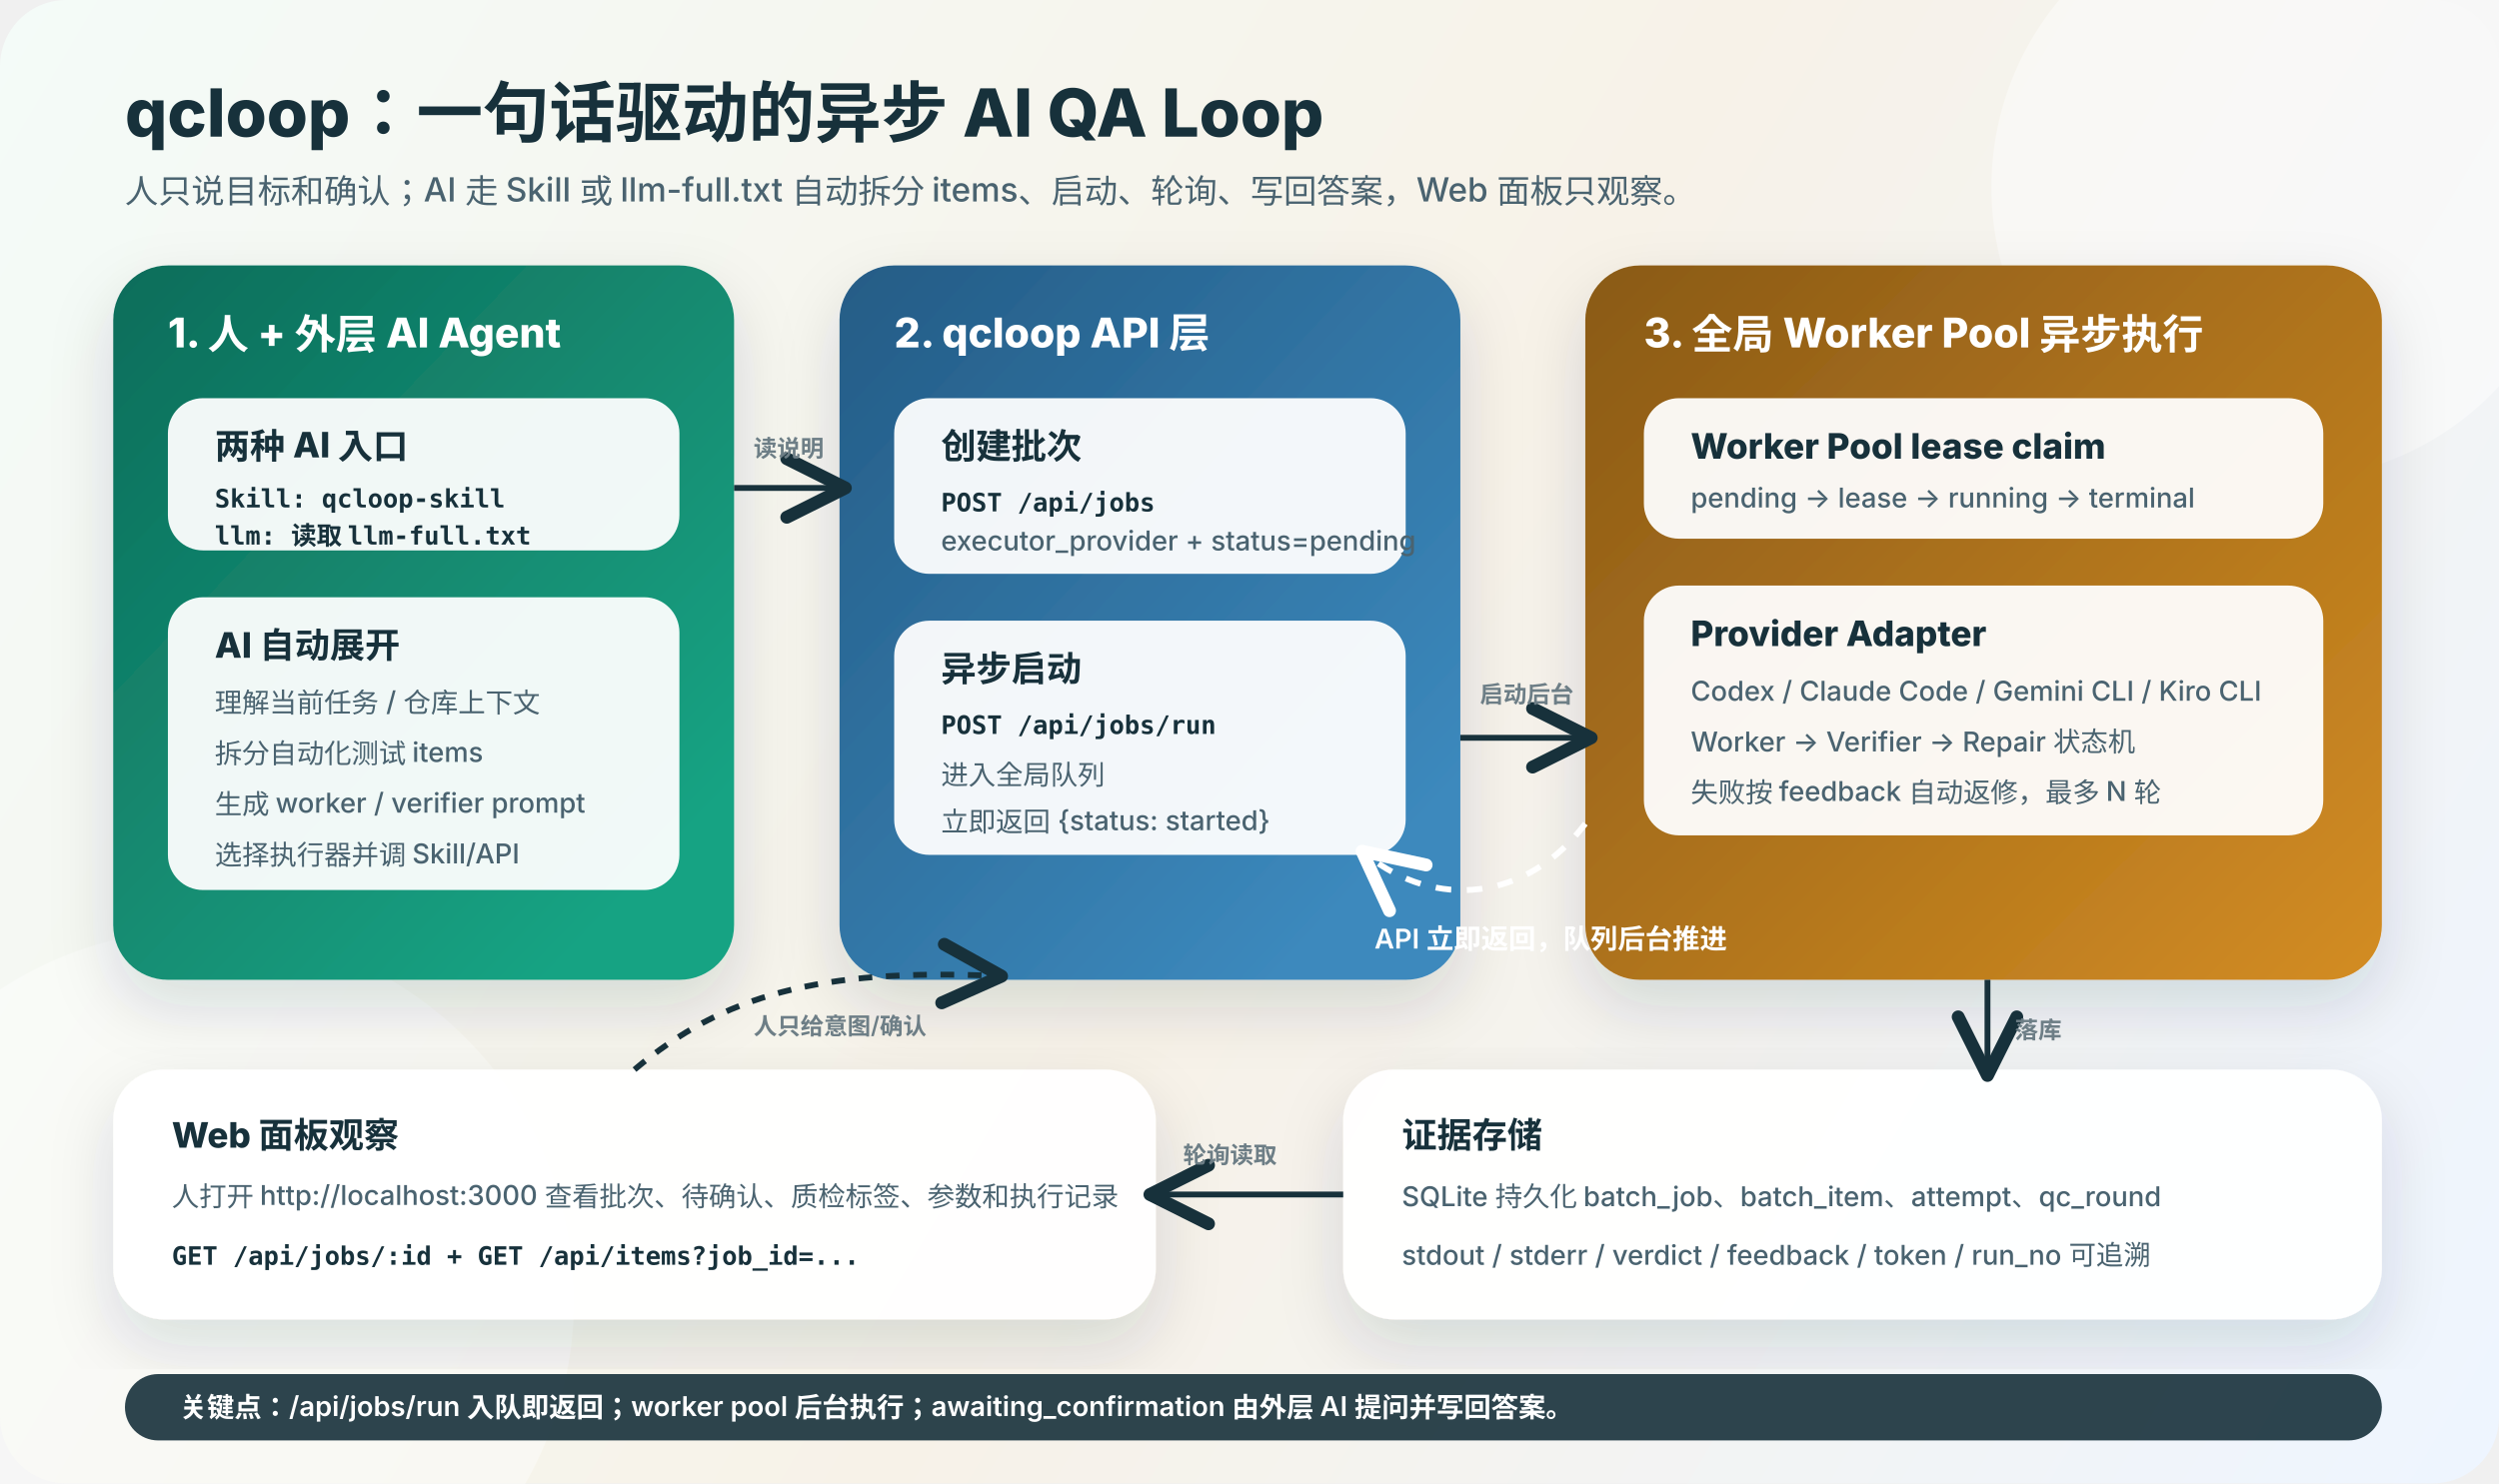
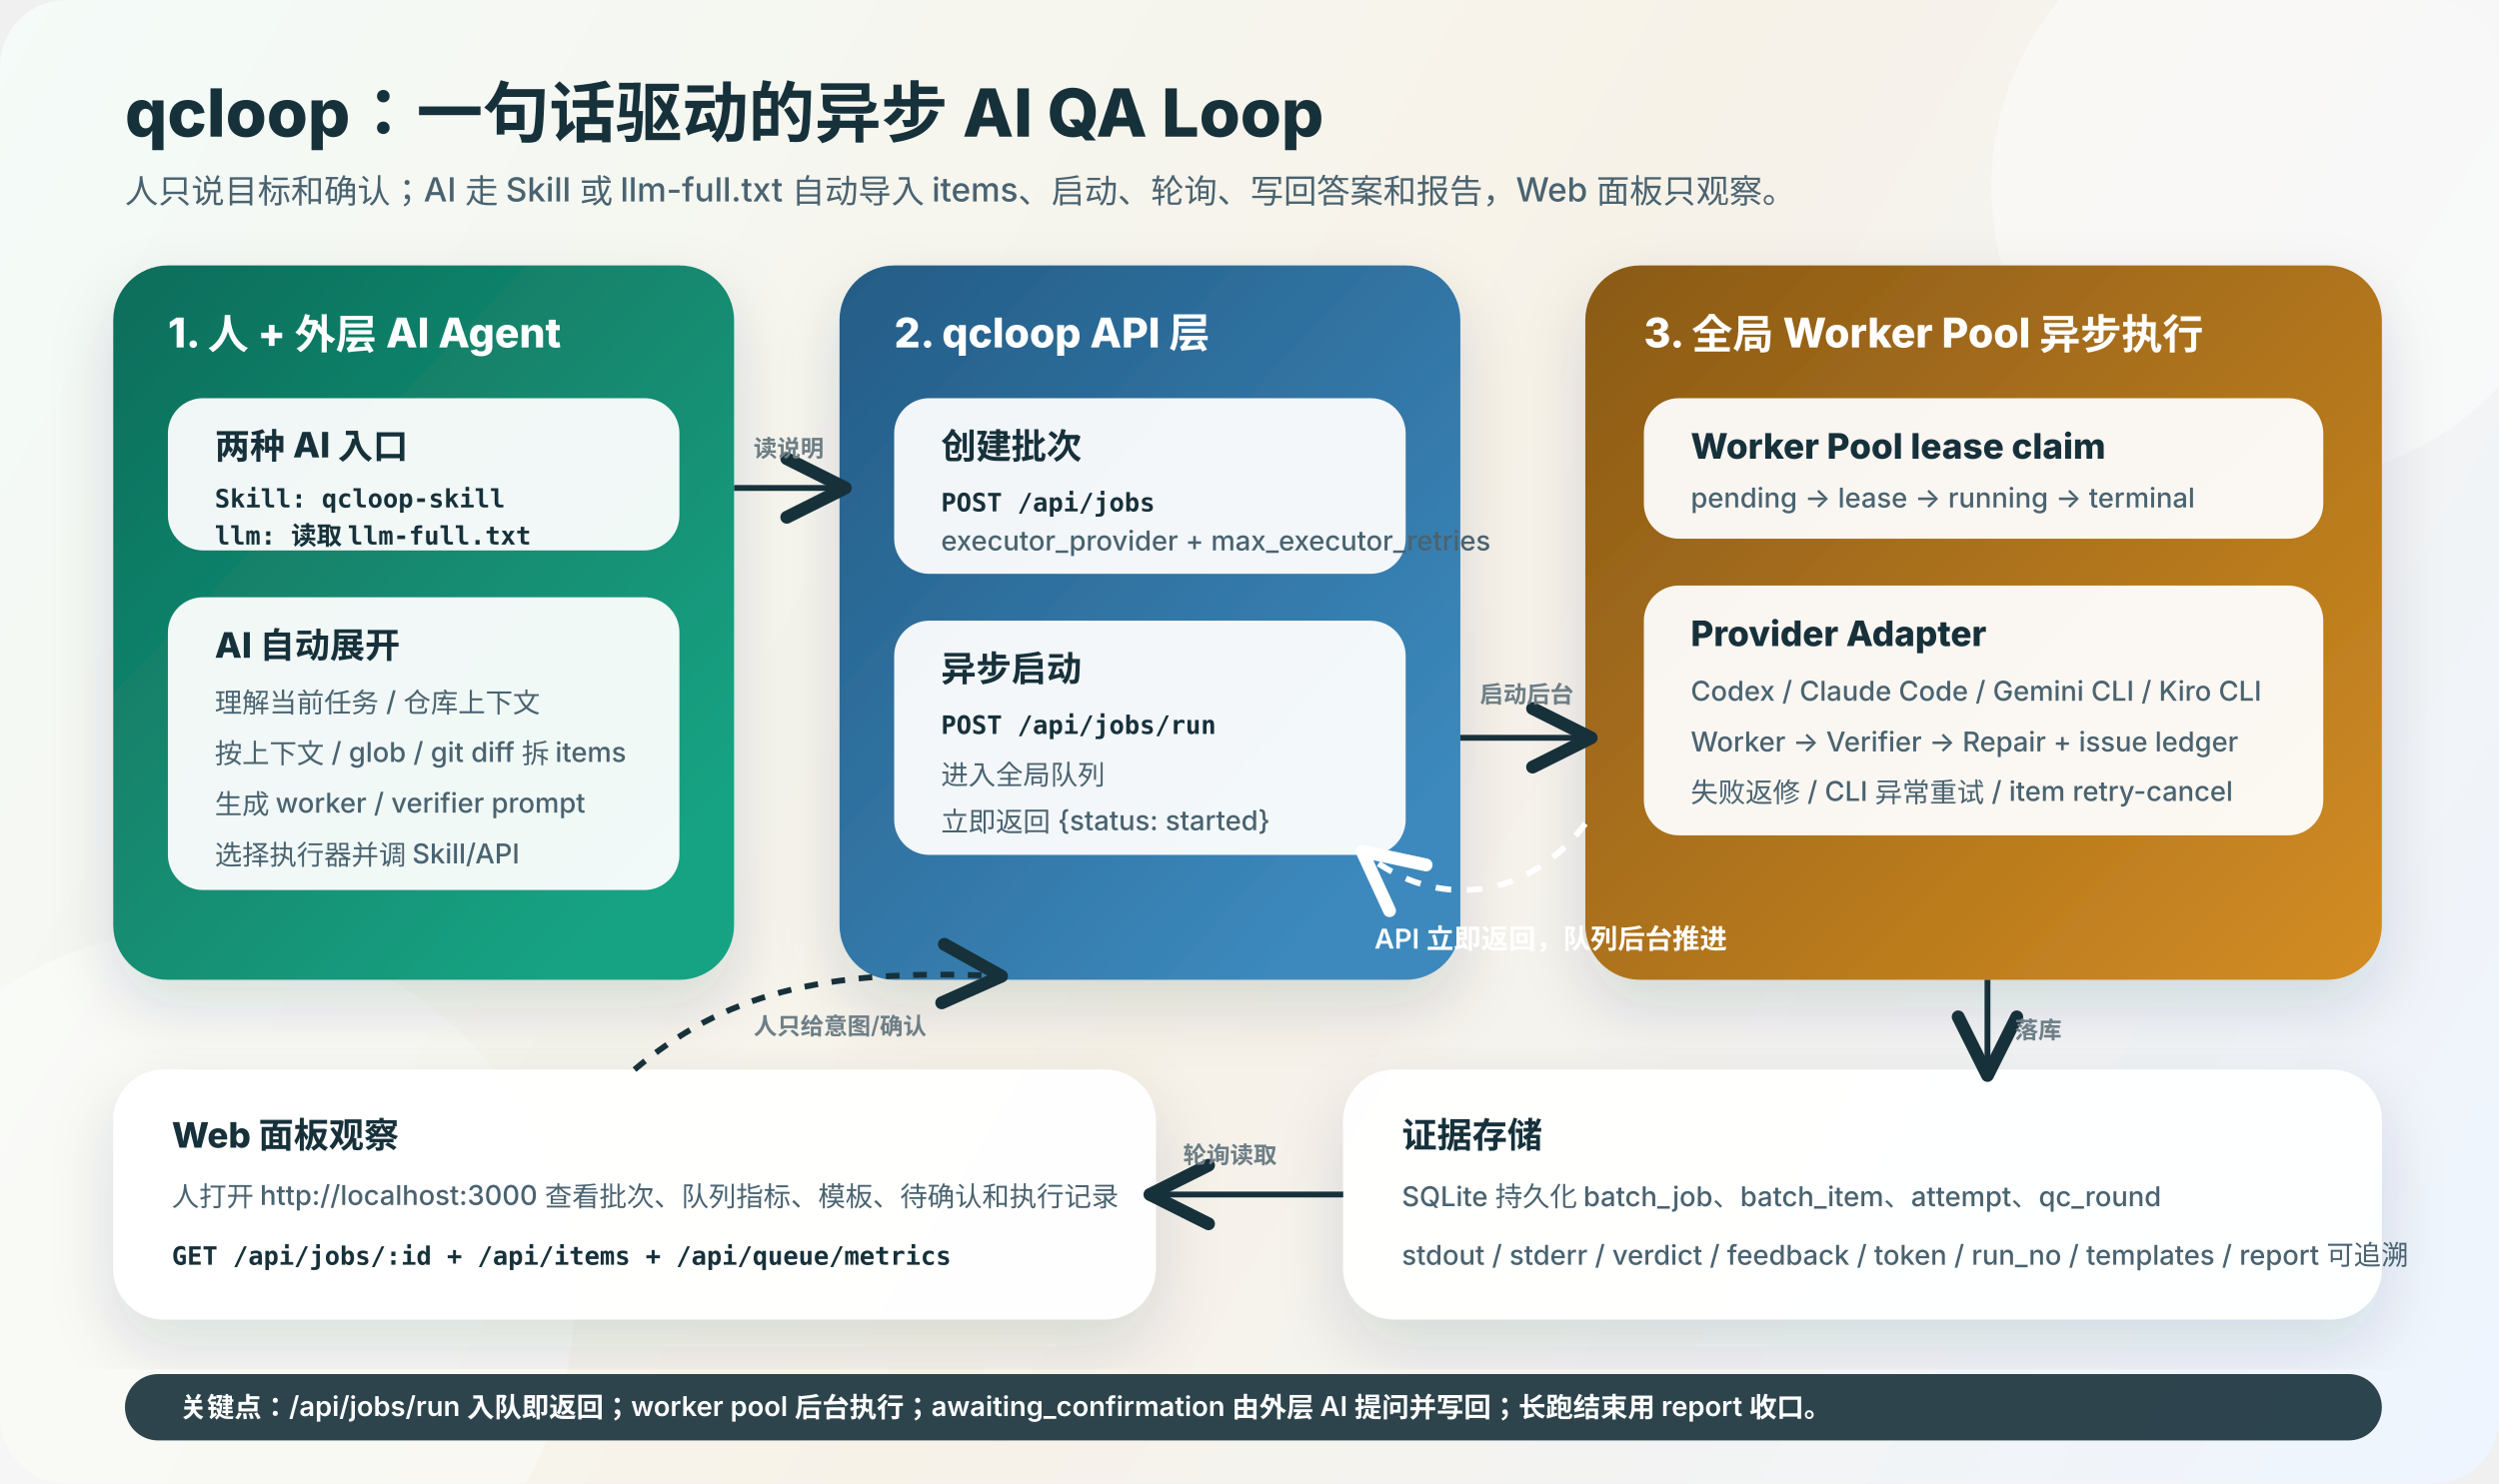
<svg xmlns="http://www.w3.org/2000/svg" width="1280" height="760" viewBox="0 0 1280 760" fill="none" role="img" aria-labelledby="title desc">
  <defs>
    <linearGradient id="bg" x1="0" y1="0" x2="1280" y2="760" gradientUnits="userSpaceOnUse">
      <stop stop-color="#F4FBF8" />
      <stop offset="0.52" stop-color="#F7F2E8" />
      <stop offset="1" stop-color="#EEF5FF" />
    </linearGradient>
    <linearGradient id="agent" x1="70" y1="140" x2="360" y2="420" gradientUnits="userSpaceOnUse">
      <stop stop-color="#0E6E5B" />
      <stop offset="1" stop-color="#18A383" />
    </linearGradient>
    <linearGradient id="api" x1="430" y1="140" x2="730" y2="420" gradientUnits="userSpaceOnUse">
      <stop stop-color="#245C86" />
      <stop offset="1" stop-color="#3C89BD" />
    </linearGradient>
    <linearGradient id="runner" x1="810" y1="140" x2="1180" y2="520" gradientUnits="userSpaceOnUse">
      <stop stop-color="#8A5A17" />
      <stop offset="1" stop-color="#D18B22" />
    </linearGradient>
    <filter id="shadow" x="-20%" y="-20%" width="140%" height="140%">
      <feDropShadow dx="0" dy="14" stdDeviation="16" flood-color="#15313B" flood-opacity="0.14" />
    </filter>
    <marker id="arrow" markerWidth="14" markerHeight="14" refX="11" refY="7" orient="auto" markerUnits="strokeWidth">
      <path d="M2 2L12 7L2 12" stroke="#17313B" stroke-width="2.2" stroke-linecap="round" stroke-linejoin="round" />
    </marker>
    <marker id="arrowLight" markerWidth="14" markerHeight="14" refX="11" refY="7" orient="auto" markerUnits="strokeWidth">
      <path d="M2 2L12 7L2 12" stroke="#FFFFFF" stroke-width="2.2" stroke-linecap="round" stroke-linejoin="round" />
    </marker>
    <style>
      .title { font: 800 34px ui-sans-serif, -apple-system, BlinkMacSystemFont, "Segoe UI", sans-serif; fill: #17313B; }
      .subtitle { font: 500 17px ui-sans-serif, -apple-system, BlinkMacSystemFont, "Segoe UI", sans-serif; fill: #4A6370; }
      .section { font: 800 21px ui-sans-serif, -apple-system, BlinkMacSystemFont, "Segoe UI", sans-serif; fill: #FFFFFF; }
      .box-title { font: 800 18px ui-sans-serif, -apple-system, BlinkMacSystemFont, "Segoe UI", sans-serif; fill: #17313B; }
      .box-text { font: 500 14px ui-sans-serif, -apple-system, BlinkMacSystemFont, "Segoe UI", sans-serif; fill: #4A6370; }
      .light-text { font: 600 14px ui-sans-serif, -apple-system, BlinkMacSystemFont, "Segoe UI", sans-serif; fill: #FFFFFF; }
      .tiny { font: 600 12px ui-sans-serif, -apple-system, BlinkMacSystemFont, "Segoe UI", sans-serif; fill: #6D7E86; }
      .pill { font: 800 13px ui-sans-serif, -apple-system, BlinkMacSystemFont, "Segoe UI", sans-serif; fill: #17313B; }
      .code { font: 700 13px ui-monospace, SFMono-Regular, Menlo, Consolas, monospace; fill: #17313B; }
      .note { font: 700 15px ui-sans-serif, -apple-system, BlinkMacSystemFont, "Segoe UI", sans-serif; fill: #17313B; }
    </style>
  </defs>
  <rect width="1280" height="760" rx="34" fill="url(#bg)" />
  <circle cx="1170" cy="96" r="150" fill="#FFFFFF" opacity="0.44" />
  <circle cx="104" cy="666" r="190" fill="#FFFFFF" opacity="0.38" />
  <text class="title" x="64" y="70">qcloop：一句话驱动的异步 AI QA Loop</text>
-   <text class="subtitle" x="64" y="104">人只说目标和确认；AI 走 Skill 或 llm-full.txt 自动拆分 items、启动、轮询、写回答案，Web 面板只观察。</text>
+   <text class="subtitle" x="64" y="104">人只说目标和确认；AI 走 Skill 或 llm-full.txt 自动导入 items、启动、轮询、写回答案和报告，Web 面板只观察。</text>
  <rect x="58" y="136" width="318" height="366" rx="28" fill="url(#agent)" filter="url(#shadow)" />
  <text class="section" x="86" y="178">1. 人 + 外层 AI Agent</text>
  <rect x="86" y="204" width="262" height="78" rx="18" fill="#FFFFFF" opacity="0.94" />
  <text class="box-title" x="110" y="235">两种 AI 入口</text>
  <text class="code" x="110" y="260">Skill: qcloop-skill</text>
  <text class="code" x="110" y="279">llm: 读取 llm-full.txt</text>
  <rect x="86" y="306" width="262" height="150" rx="18" fill="#FFFFFF" opacity="0.94" />
  <text class="box-title" x="110" y="337">AI 自动展开</text>
  <text class="box-text" x="110" y="365">理解当前任务 / 仓库上下文</text>
-   <text class="box-text" x="110" y="391">拆分自动化测试 items</text>
+   <text class="box-text" x="110" y="391">按上下文 / glob / git diff 拆 items</text>
  <text class="box-text" x="110" y="417">生成 worker / verifier prompt</text>
  <text class="box-text" x="110" y="443">选择执行器并调 Skill/API</text>
  <rect x="430" y="136" width="318" height="366" rx="28" fill="url(#api)" filter="url(#shadow)" />
  <text class="section" x="458" y="178">2. qcloop API 层</text>
  <rect x="458" y="204" width="262" height="90" rx="18" fill="#FFFFFF" opacity="0.94" />
  <text class="box-title" x="482" y="235">创建批次</text>
  <text class="code" x="482" y="262">POST /api/jobs</text>
-   <text class="box-text" x="482" y="282">executor_provider + status=pending</text>
+   <text class="box-text" x="482" y="282">executor_provider + max_executor_retries</text>
  <rect x="458" y="318" width="262" height="120" rx="18" fill="#FFFFFF" opacity="0.94" />
  <text class="box-title" x="482" y="349">异步启动</text>
  <text class="code" x="482" y="376">POST /api/jobs/run</text>
  <text class="box-text" x="482" y="402">进入全局队列</text>
  <text class="box-text" x="482" y="426">立即返回 {status: started}</text>
  <rect x="812" y="136" width="408" height="366" rx="28" fill="url(#runner)" filter="url(#shadow)" />
  <text class="section" x="842" y="178">3. 全局 Worker Pool 异步执行</text>
  <rect x="842" y="204" width="348" height="72" rx="18" fill="#FFFFFF" opacity="0.94" />
  <text class="box-title" x="866" y="235">Worker Pool lease claim</text>
  <text class="box-text" x="866" y="260">pending → lease → running → terminal</text>
  <rect x="842" y="300" width="348" height="128" rx="18" fill="#FFFFFF" opacity="0.94" />
  <text class="box-title" x="866" y="331">Provider Adapter</text>
  <text class="box-text" x="866" y="359">Codex / Claude Code / Gemini CLI / Kiro CLI</text>
-   <text class="box-text" x="866" y="385">Worker → Verifier → Repair 状态机</text>
-   <text class="box-text" x="866" y="411">失败按 feedback 自动返修，最多 N 轮</text>
+   <text class="box-text" x="866" y="385">Worker → Verifier → Repair + issue ledger</text>
+   <text class="box-text" x="866" y="411">失败返修 / CLI 异常重试 / item retry-cancel</text>
  <path d="M376 250H430" stroke="#17313B" stroke-width="3" marker-end="url(#arrow)" />
  <text class="tiny" x="386" y="234">读说明</text>
  <path d="M748 378H812" stroke="#17313B" stroke-width="3" marker-end="url(#arrow)" />
  <text class="tiny" x="758" y="360">启动后台</text>
  <path d="M812 422C782 462 735 466 700 438" stroke="#FFFFFF" stroke-width="3" stroke-dasharray="8 8" marker-end="url(#arrowLight)" />
  <text class="light-text" x="704" y="486">API 立即返回，队列后台推进</text>
  <rect x="58" y="548" width="534" height="128" rx="26" fill="#FFFFFF" opacity="0.96" filter="url(#shadow)" />
  <text class="box-title" x="88" y="588">Web 面板观察</text>
-   <text class="box-text" x="88" y="618">人打开 http://localhost:3000 查看批次、待确认、质检标签、参数和执行记录</text>
-   <text class="code" x="88" y="648">GET /api/jobs/:id  +  GET /api/items?job_id=...</text>
+   <text class="box-text" x="88" y="618">人打开 http://localhost:3000 查看批次、队列指标、模板、待确认和执行记录</text>
+   <text class="code" x="88" y="648">GET /api/jobs/:id + /api/items + /api/queue/metrics</text>
  <rect x="688" y="548" width="532" height="128" rx="26" fill="#FFFFFF" opacity="0.96" filter="url(#shadow)" />
  <text class="box-title" x="718" y="588">证据存储</text>
  <text class="box-text" x="718" y="618">SQLite 持久化 batch_job、batch_item、attempt、qc_round</text>
-   <text class="box-text" x="718" y="648">stdout / stderr / verdict / feedback / token / run_no 可追溯</text>
+   <text class="box-text" x="718" y="648">stdout / stderr / verdict / feedback / token / run_no / templates / report 可追溯</text>
  <path d="M1018 502V548" stroke="#17313B" stroke-width="3" marker-end="url(#arrow)" />
  <text class="tiny" x="1032" y="532">落库</text>
  <path d="M688 612H592" stroke="#17313B" stroke-width="3" marker-end="url(#arrow)" />
  <text class="tiny" x="606" y="596">轮询读取</text>
  <path d="M325 548C370 510 420 496 510 500" stroke="#17313B" stroke-width="3" stroke-dasharray="7 7" marker-end="url(#arrow)" />
  <text class="tiny" x="386" y="530">人只给意图/确认</text>
  <rect x="64" y="704" width="1156" height="34" rx="17" fill="#17313B" opacity="0.9" />
-   <text class="light-text" x="92" y="726">关键点：/api/jobs/run 入队即返回；worker pool 后台执行；awaiting_confirmation 由外层 AI 提问并写回答案。</text>
+   <text class="light-text" x="92" y="726">关键点：/api/jobs/run 入队即返回；worker pool 后台执行；awaiting_confirmation 由外层 AI 提问并写回；长跑结束用 report 收口。</text>
</svg>
